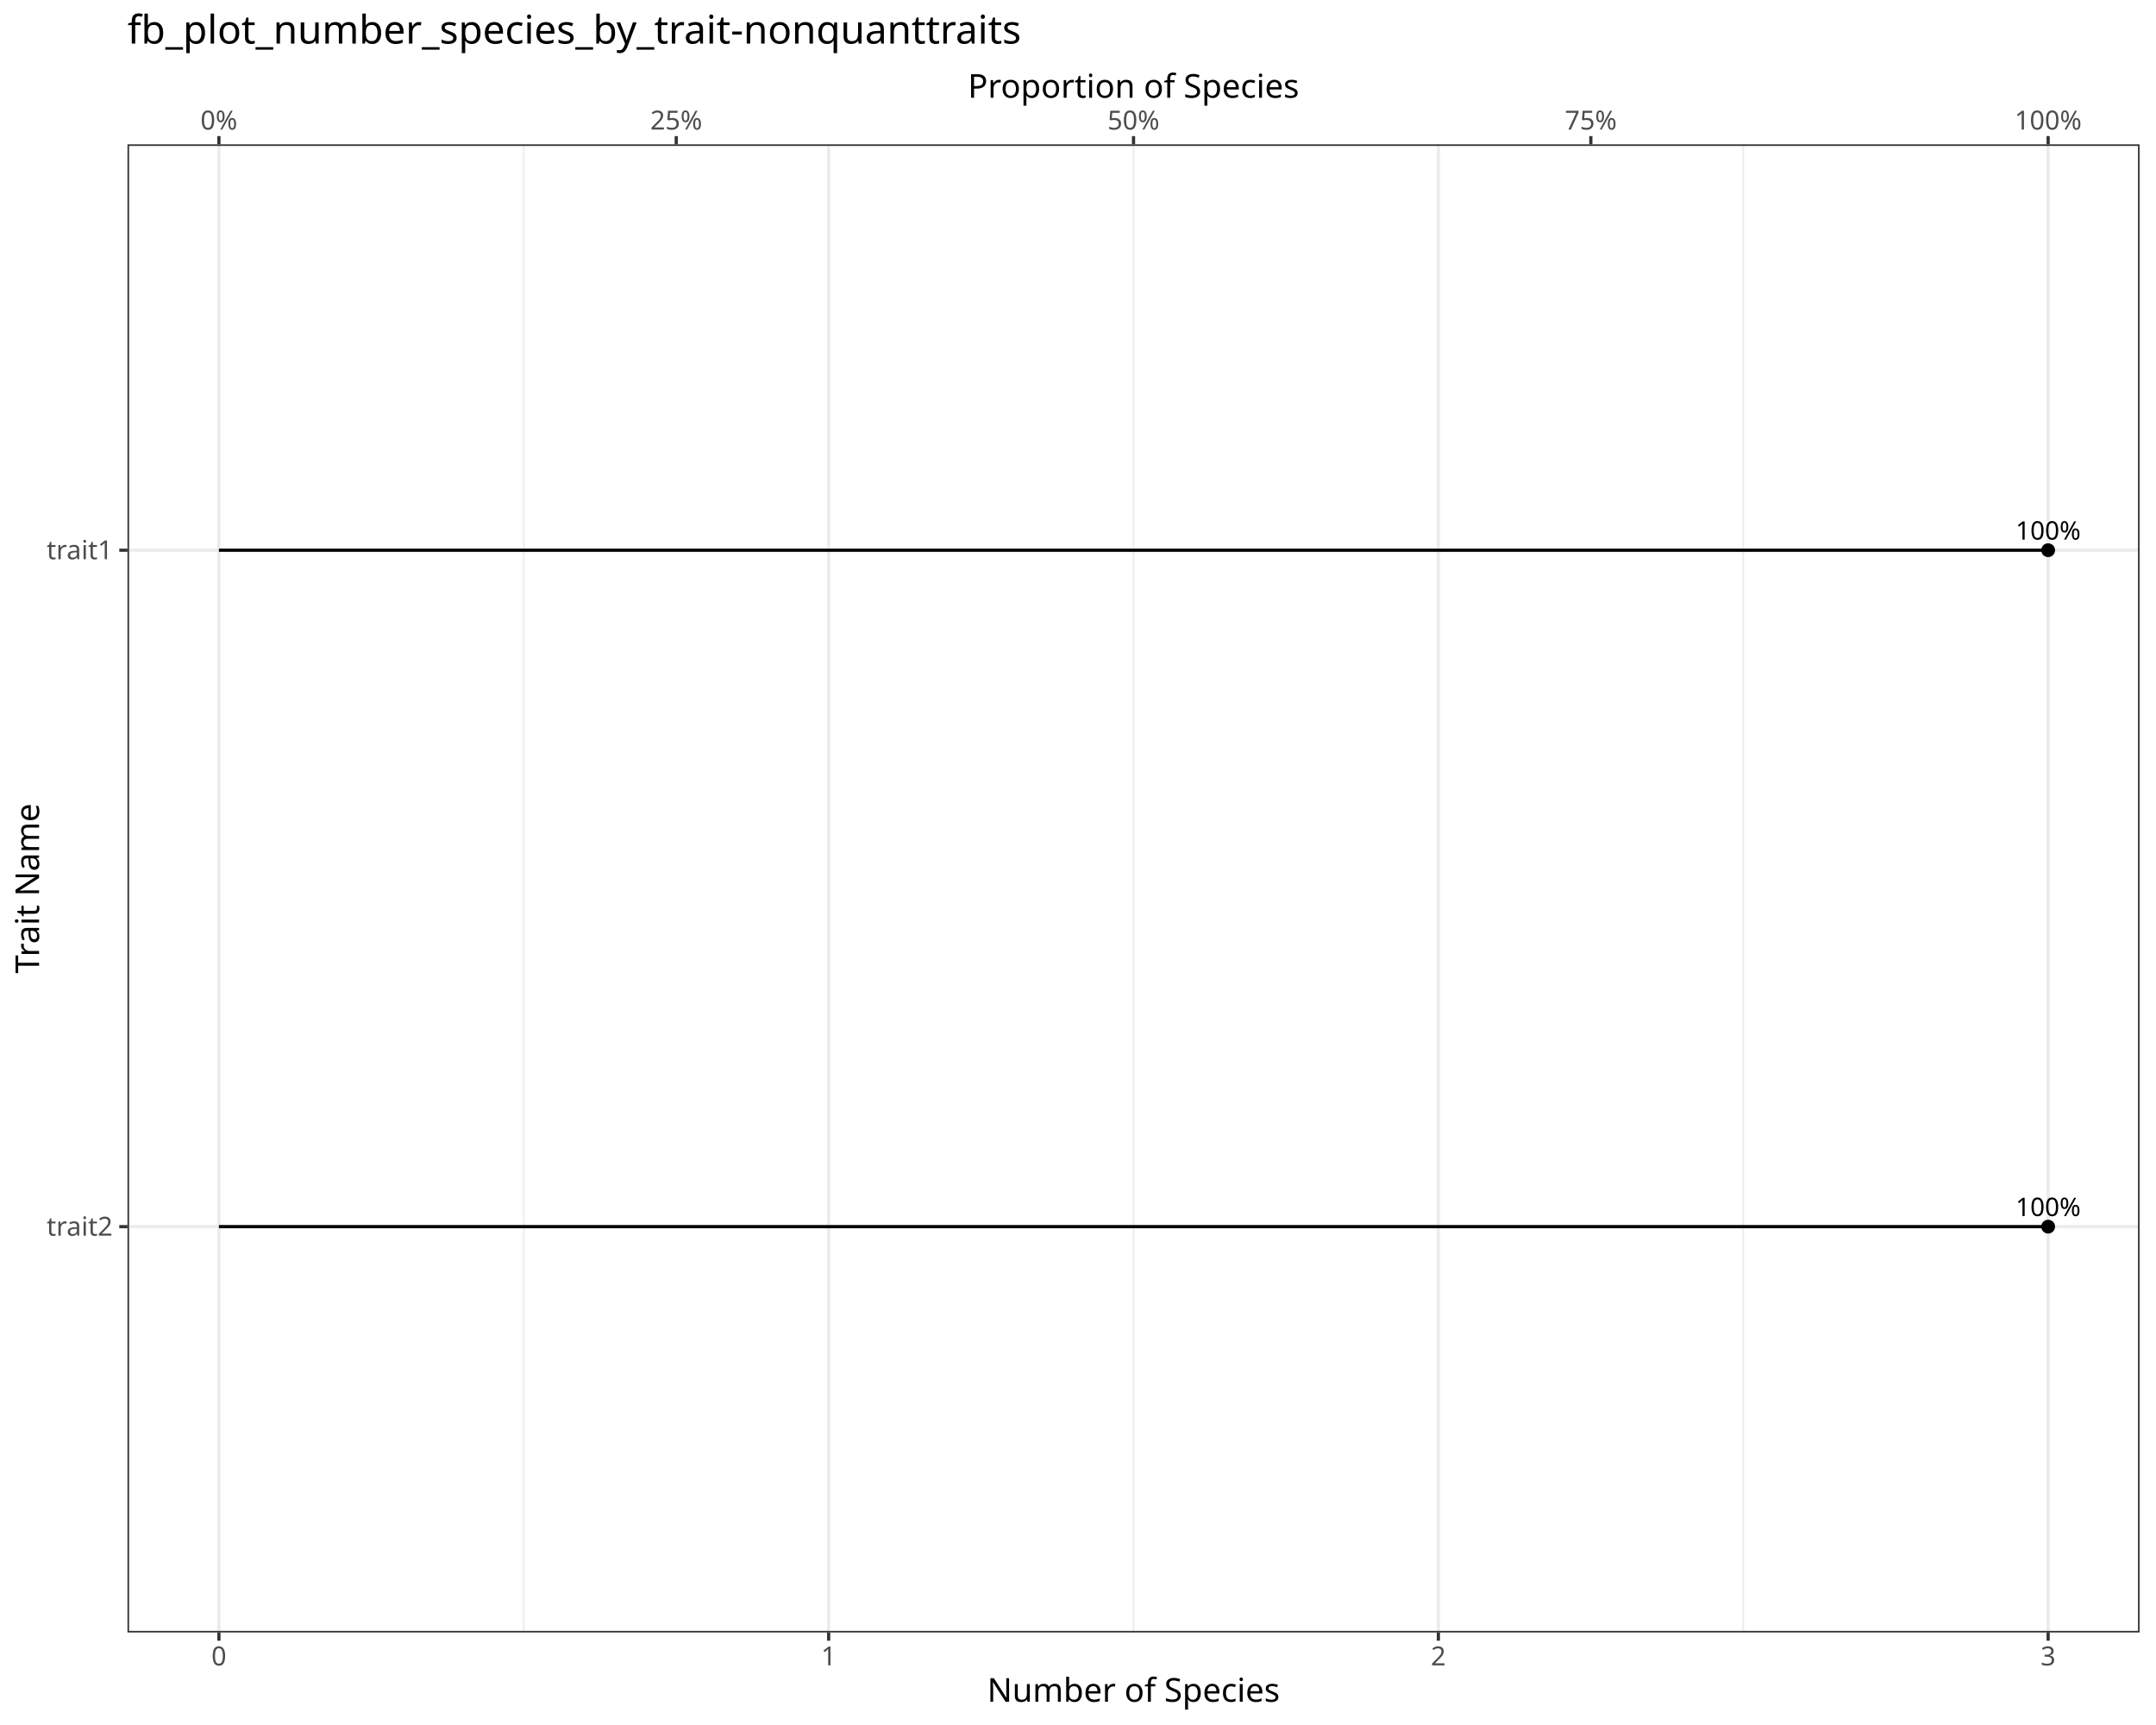
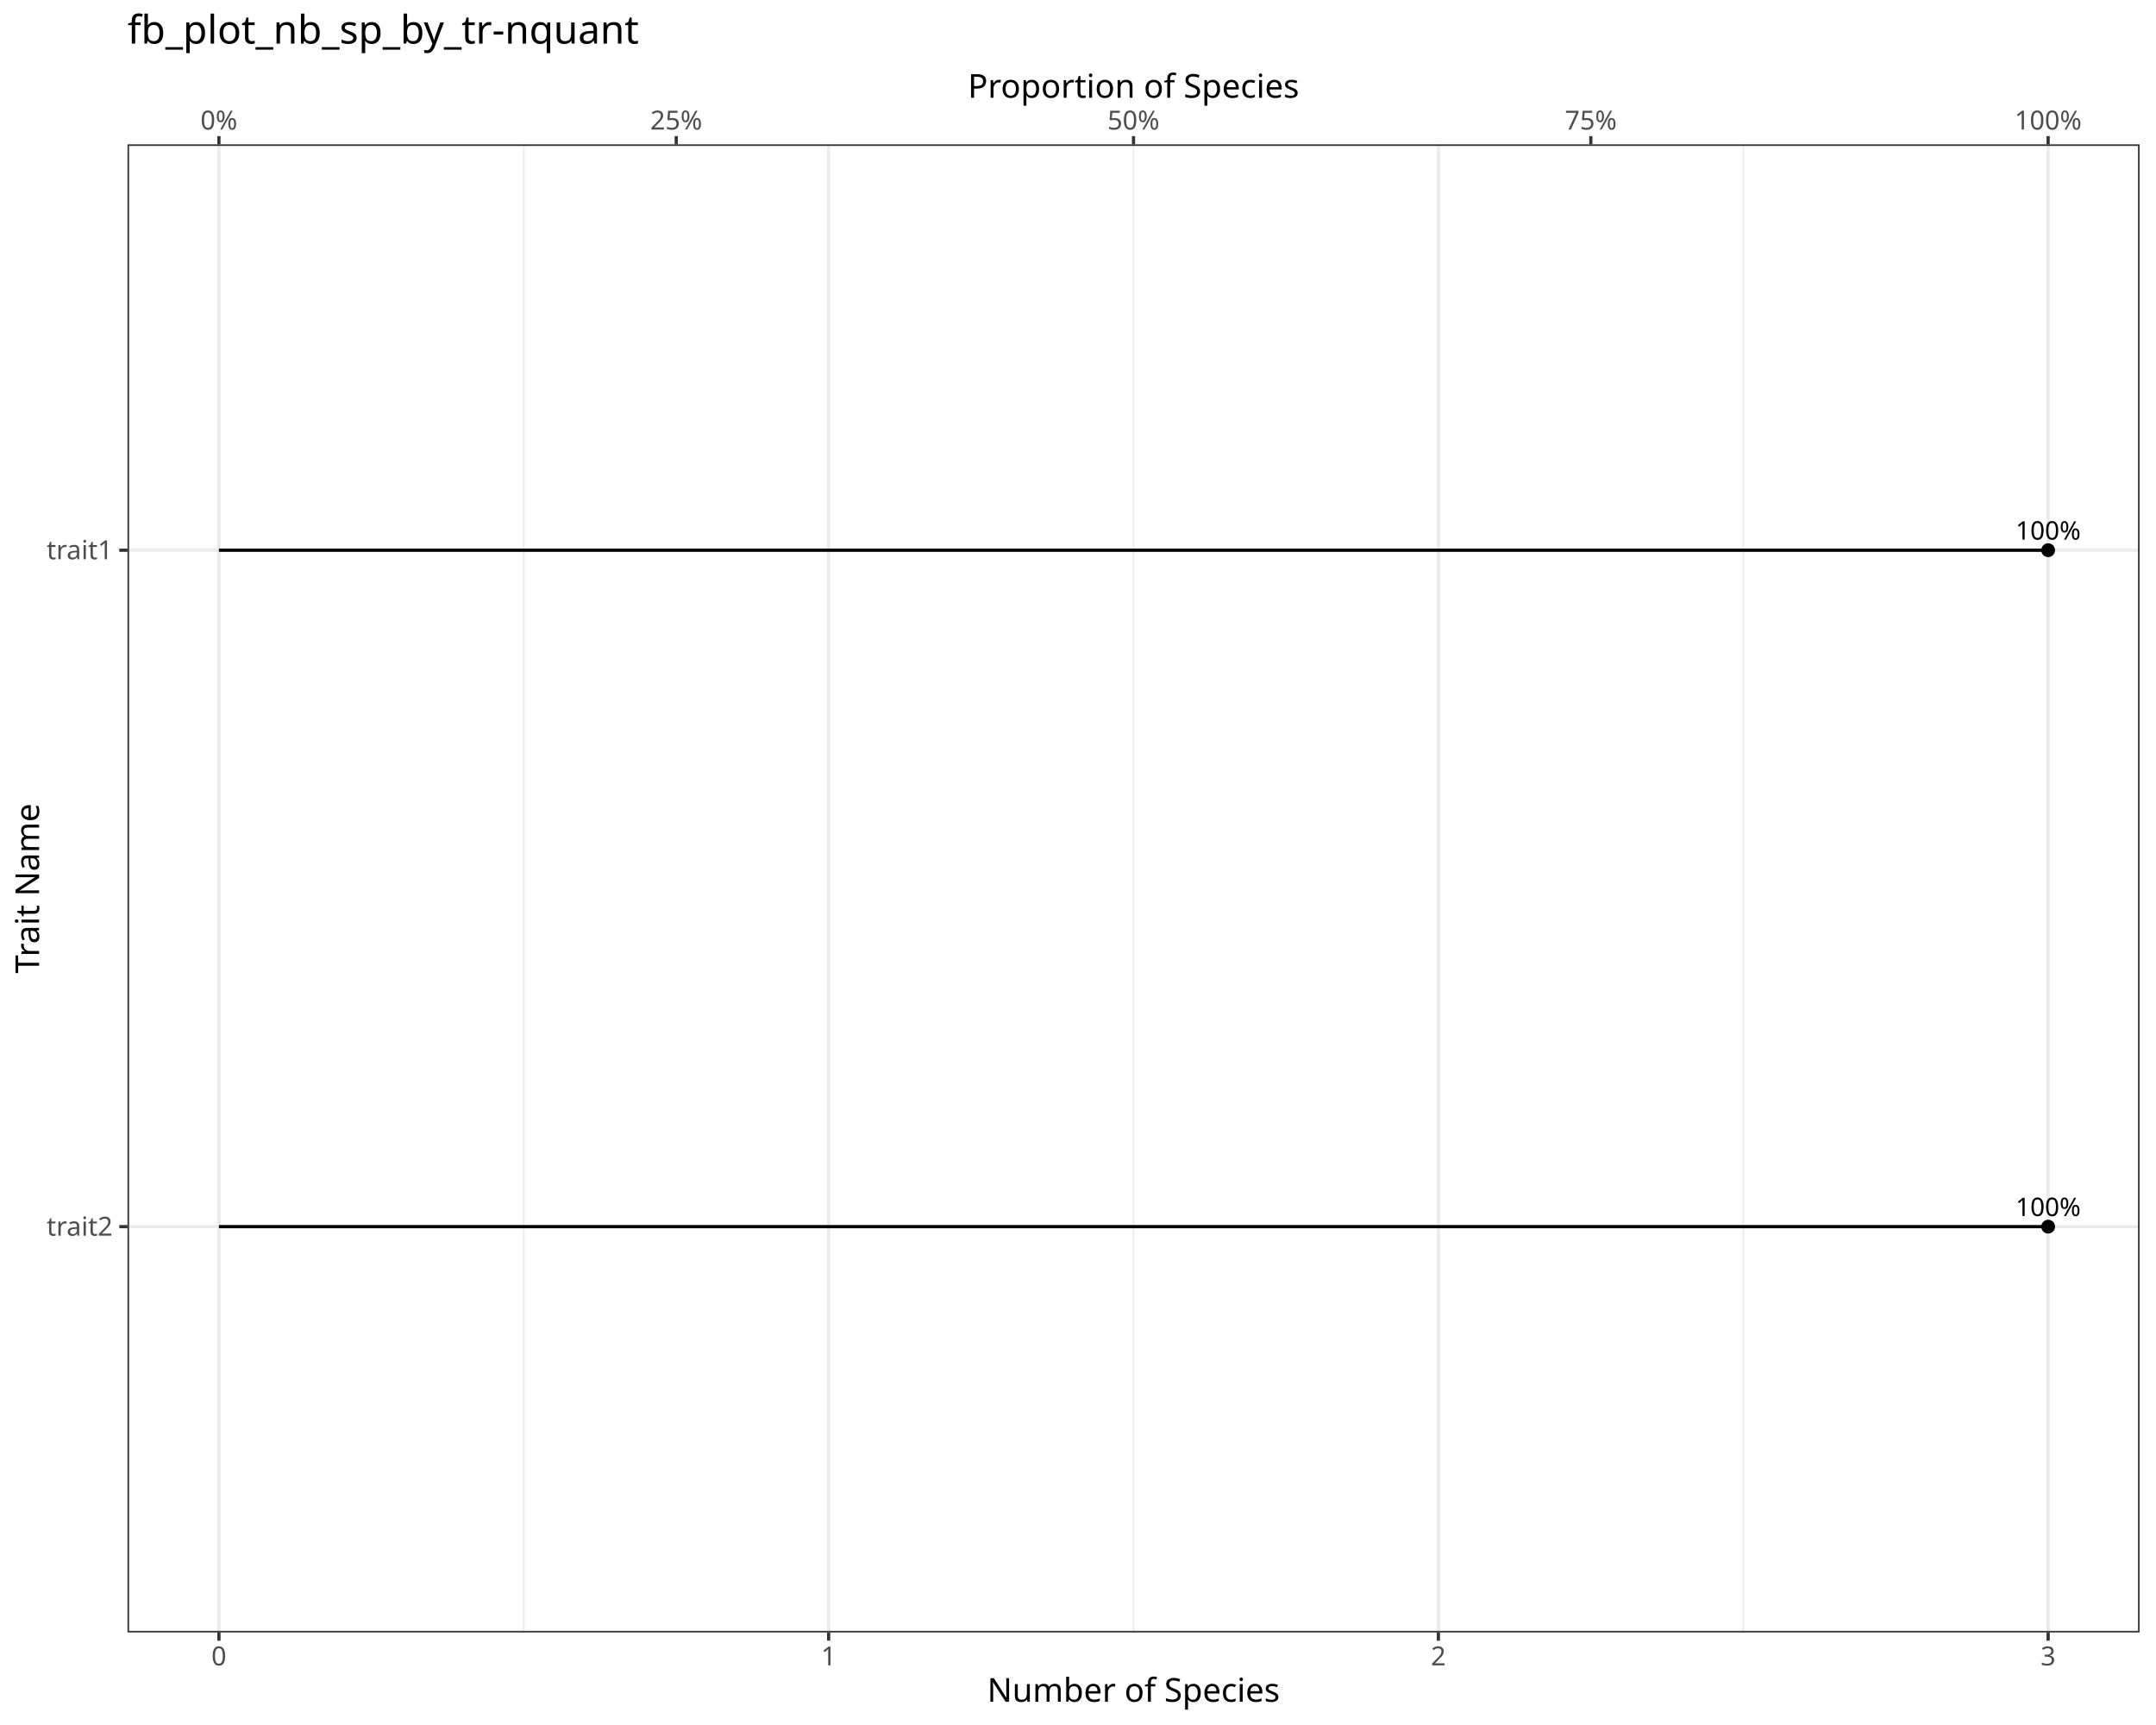
<svg xmlns="http://www.w3.org/2000/svg" class="svglite" data-engine-version="2.0" width="720.00pt" height="576.00pt" viewBox="0 0 720.00 576.00">
  <defs>
    <style type="text/css">
    .svglite line, .svglite polyline, .svglite polygon, .svglite path, .svglite rect, .svglite circle {
      fill: none;
      stroke: #000000;
      stroke-linecap: round;
      stroke-linejoin: round;
      stroke-miterlimit: 10.00;
    }
  </style>
  </defs>
  <rect width="100%" height="100%" style="stroke: none; fill: #FFFFFF;" />
  <defs>
    <clipPath id="cpMC4wMHw3MjAuMDB8MC4wMHw1NzYuMDA=">
      <rect x="0.00" y="0.00" width="720.00" height="576.00" />
    </clipPath>
  </defs>
  <g clip-path="url(#cpMC4wMHw3MjAuMDB8MC4wMHw1NzYuMDA=)">
    <rect x="-0" y="0.00" width="720.00" height="576.00" style="stroke-width: 1.07; stroke: #FFFFFF; fill: #FFFFFF;" />
  </g>
  <defs>
    <clipPath id="cpNDIuNTd8NzE0LjUyfDQ4LjE5fDU0NS4xMQ==">
      <rect x="42.57" y="48.19" width="671.95" height="496.92" />
    </clipPath>
  </defs>
  <g clip-path="url(#cpNDIuNTd8NzE0LjUyfDQ4LjE5fDU0NS4xMQ==)">
    <rect x="42.57" y="48.19" width="671.95" height="496.92" style="stroke-width: 1.07; stroke: none; fill: #FFFFFF;" />
    <polyline points="174.92,545.11 174.92,48.19 " style="stroke-width: 0.53; stroke: #EBEBEB; stroke-linecap: butt;" />
    <polyline points="378.54,545.11 378.54,48.19 " style="stroke-width: 0.53; stroke: #EBEBEB; stroke-linecap: butt;" />
    <polyline points="582.17,545.11 582.17,48.19 " style="stroke-width: 0.53; stroke: #EBEBEB; stroke-linecap: butt;" />
    <polyline points="42.57,409.59 714.52,409.59 " style="stroke-width: 1.07; stroke: #EBEBEB; stroke-linecap: butt;" />
    <polyline points="42.57,183.72 714.52,183.72 " style="stroke-width: 1.07; stroke: #EBEBEB; stroke-linecap: butt;" />
    <polyline points="73.11,545.11 73.11,48.19 " style="stroke-width: 1.07; stroke: #EBEBEB; stroke-linecap: butt;" />
    <polyline points="276.73,545.11 276.73,48.19 " style="stroke-width: 1.07; stroke: #EBEBEB; stroke-linecap: butt;" />
    <polyline points="480.35,545.11 480.35,48.19 " style="stroke-width: 1.07; stroke: #EBEBEB; stroke-linecap: butt;" />
    <polyline points="683.98,545.11 683.98,48.19 " style="stroke-width: 1.07; stroke: #EBEBEB; stroke-linecap: butt;" />
    <circle cx="683.98" cy="183.72" r="1.95" style="stroke-width: 0.71; fill: #000000;" />
    <circle cx="683.98" cy="409.59" r="1.95" style="stroke-width: 0.71; fill: #000000;" />
    <line x1="73.11" y1="183.72" x2="683.98" y2="183.72" style="stroke-width: 1.07; stroke-linecap: butt;" />
    <line x1="73.11" y1="409.59" x2="683.98" y2="409.59" style="stroke-width: 1.07; stroke-linecap: butt;" />
    <text x="683.98" y="180.19" text-anchor="middle" style="font-size: 8.54px; font-family: sans;" textLength="21.83px" lengthAdjust="spacingAndGlyphs">100%</text>
    <text x="683.98" y="406.06" text-anchor="middle" style="font-size: 8.54px; font-family: sans;" textLength="21.83px" lengthAdjust="spacingAndGlyphs">100%</text>
    <rect x="42.57" y="48.19" width="671.95" height="496.92" style="stroke-width: 1.07; stroke: #333333;" />
  </g>
  <g clip-path="url(#cpMC4wMHw3MjAuMDB8MC4wMHw1NzYuMDA=)">
    <polyline points="73.11,45.45 73.11,48.19 " style="stroke-width: 1.07; stroke: #333333; stroke-linecap: butt;" />
    <polyline points="225.83,45.45 225.83,48.19 " style="stroke-width: 1.07; stroke: #333333; stroke-linecap: butt;" />
    <polyline points="378.54,45.45 378.54,48.19 " style="stroke-width: 1.07; stroke: #333333; stroke-linecap: butt;" />
    <polyline points="531.26,45.45 531.26,48.19 " style="stroke-width: 1.07; stroke: #333333; stroke-linecap: butt;" />
    <polyline points="683.98,45.45 683.98,48.19 " style="stroke-width: 1.07; stroke: #333333; stroke-linecap: butt;" />
    <text x="73.11" y="43.26" text-anchor="middle" style="font-size: 8.80px; fill: #4D4D4D; font-family: sans;" textLength="12.72px" lengthAdjust="spacingAndGlyphs">0%</text>
    <text x="225.83" y="43.26" text-anchor="middle" style="font-size: 8.80px; fill: #4D4D4D; font-family: sans;" textLength="17.61px" lengthAdjust="spacingAndGlyphs">25%</text>
    <text x="378.54" y="43.26" text-anchor="middle" style="font-size: 8.80px; fill: #4D4D4D; font-family: sans;" textLength="17.61px" lengthAdjust="spacingAndGlyphs">50%</text>
    <text x="531.26" y="43.26" text-anchor="middle" style="font-size: 8.80px; fill: #4D4D4D; font-family: sans;" textLength="17.61px" lengthAdjust="spacingAndGlyphs">75%</text>
    <text x="683.98" y="43.26" text-anchor="middle" style="font-size: 8.80px; fill: #4D4D4D; font-family: sans;" textLength="22.51px" lengthAdjust="spacingAndGlyphs">100%</text>
    <text x="37.64" y="412.62" text-anchor="end" style="font-size: 8.80px; fill: #4D4D4D; font-family: sans;" textLength="19.56px" lengthAdjust="spacingAndGlyphs">trait2</text>
    <text x="37.64" y="186.74" text-anchor="end" style="font-size: 8.80px; fill: #4D4D4D; font-family: sans;" textLength="19.56px" lengthAdjust="spacingAndGlyphs">trait1</text>
    <polyline points="39.83,409.59 42.57,409.59 " style="stroke-width: 1.07; stroke: #333333; stroke-linecap: butt;" />
    <polyline points="39.83,183.72 42.57,183.72 " style="stroke-width: 1.07; stroke: #333333; stroke-linecap: butt;" />
    <polyline points="73.11,547.85 73.11,545.11 " style="stroke-width: 1.07; stroke: #333333; stroke-linecap: butt;" />
    <polyline points="276.73,547.85 276.73,545.11 " style="stroke-width: 1.07; stroke: #333333; stroke-linecap: butt;" />
    <polyline points="480.35,547.85 480.35,545.11 " style="stroke-width: 1.07; stroke: #333333; stroke-linecap: butt;" />
    <polyline points="683.98,547.85 683.98,545.11 " style="stroke-width: 1.07; stroke: #333333; stroke-linecap: butt;" />
    <text x="73.11" y="556.10" text-anchor="middle" style="font-size: 8.80px; fill: #4D4D4D; font-family: sans;" textLength="4.89px" lengthAdjust="spacingAndGlyphs">0</text>
    <text x="276.73" y="556.10" text-anchor="middle" style="font-size: 8.80px; fill: #4D4D4D; font-family: sans;" textLength="4.89px" lengthAdjust="spacingAndGlyphs">1</text>
    <text x="480.35" y="556.10" text-anchor="middle" style="font-size: 8.80px; fill: #4D4D4D; font-family: sans;" textLength="4.89px" lengthAdjust="spacingAndGlyphs">2</text>
    <text x="683.98" y="556.10" text-anchor="middle" style="font-size: 8.80px; fill: #4D4D4D; font-family: sans;" textLength="4.89px" lengthAdjust="spacingAndGlyphs">3</text>
    <text x="378.54" y="32.64" text-anchor="middle" style="font-size: 11.00px; font-family: sans;" textLength="105.18px" lengthAdjust="spacingAndGlyphs">Proportion of Species</text>
    <text x="378.54" y="568.24" text-anchor="middle" style="font-size: 11.00px; font-family: sans;" textLength="93.56px" lengthAdjust="spacingAndGlyphs">Number of Species</text>
    <text transform="translate(13.05,296.65) rotate(-90)" text-anchor="middle" style="font-size: 11.00px; font-family: sans;" textLength="54.40px" lengthAdjust="spacingAndGlyphs">Trait Name</text>
-     <text x="42.57" y="14.56" style="font-size: 13.20px; font-family: sans;" textLength="282.55px" lengthAdjust="spacingAndGlyphs">fb_plot_number_species_by_trait-nonquanttraits</text>
+     <text x="42.57" y="14.56" style="font-size: 13.20px; font-family: sans;" textLength="164.41px" lengthAdjust="spacingAndGlyphs">fb_plot_nb_sp_by_tr-nquant</text>
  </g>
</svg>
